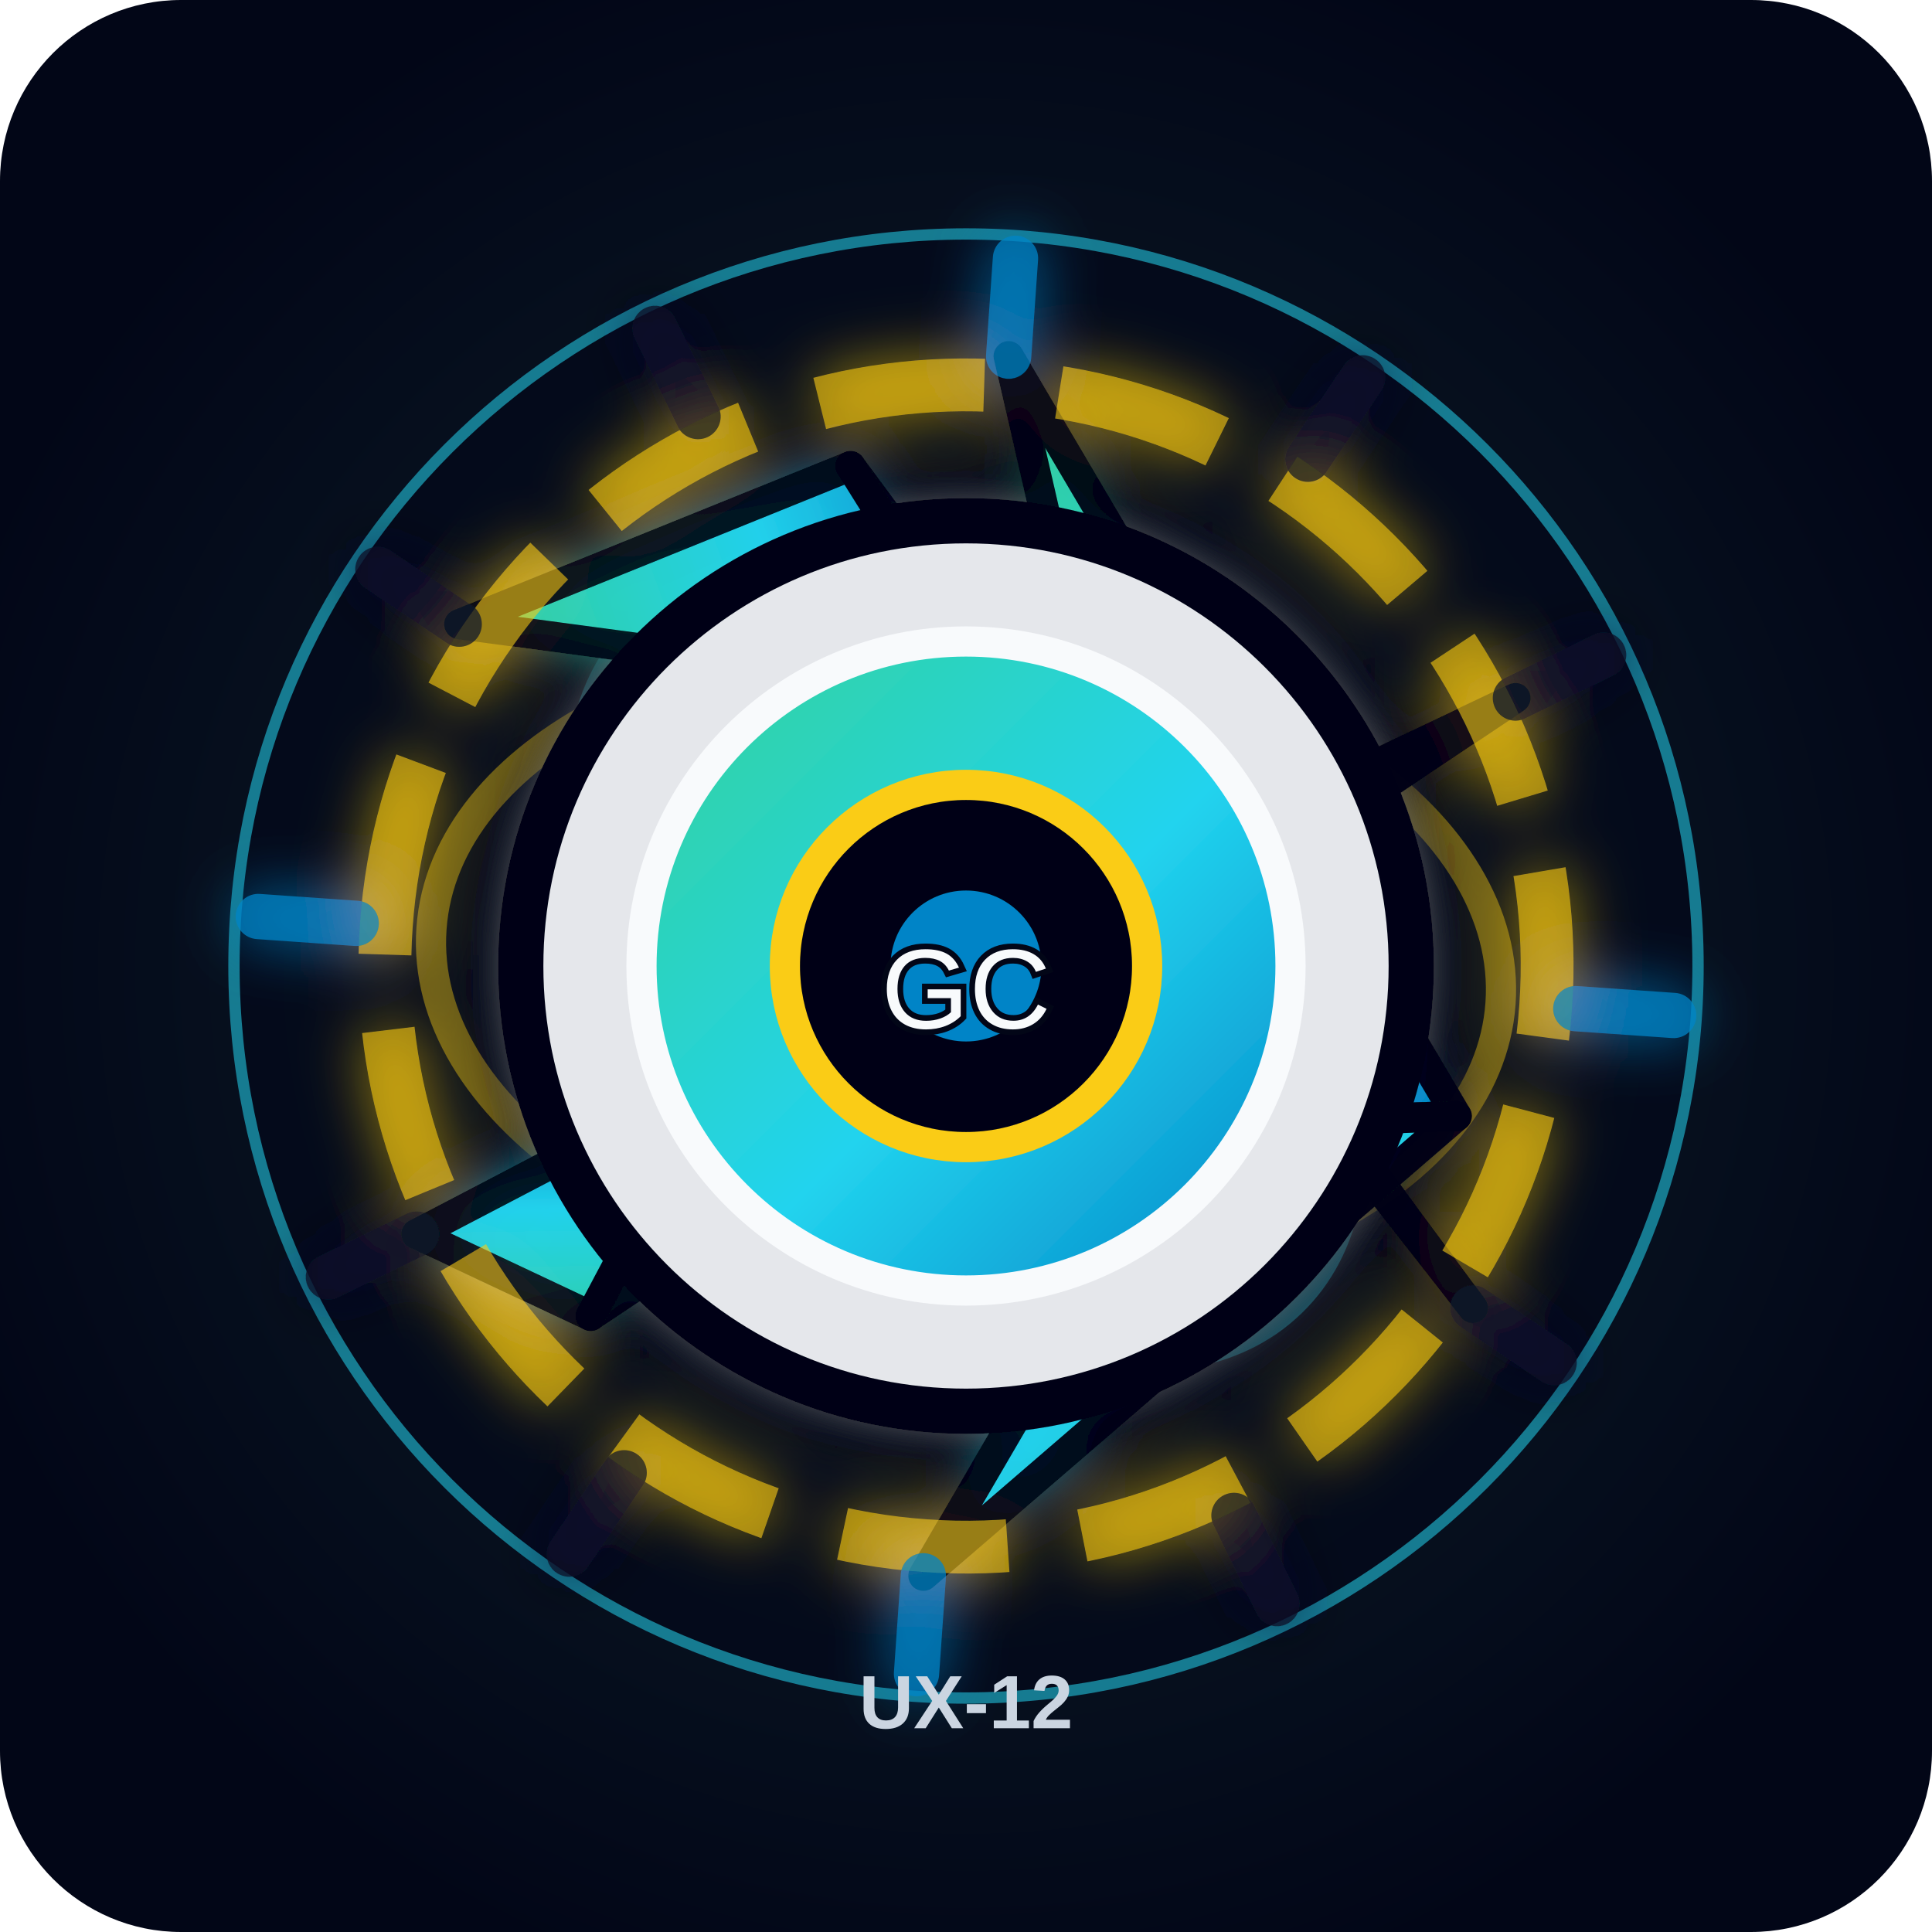
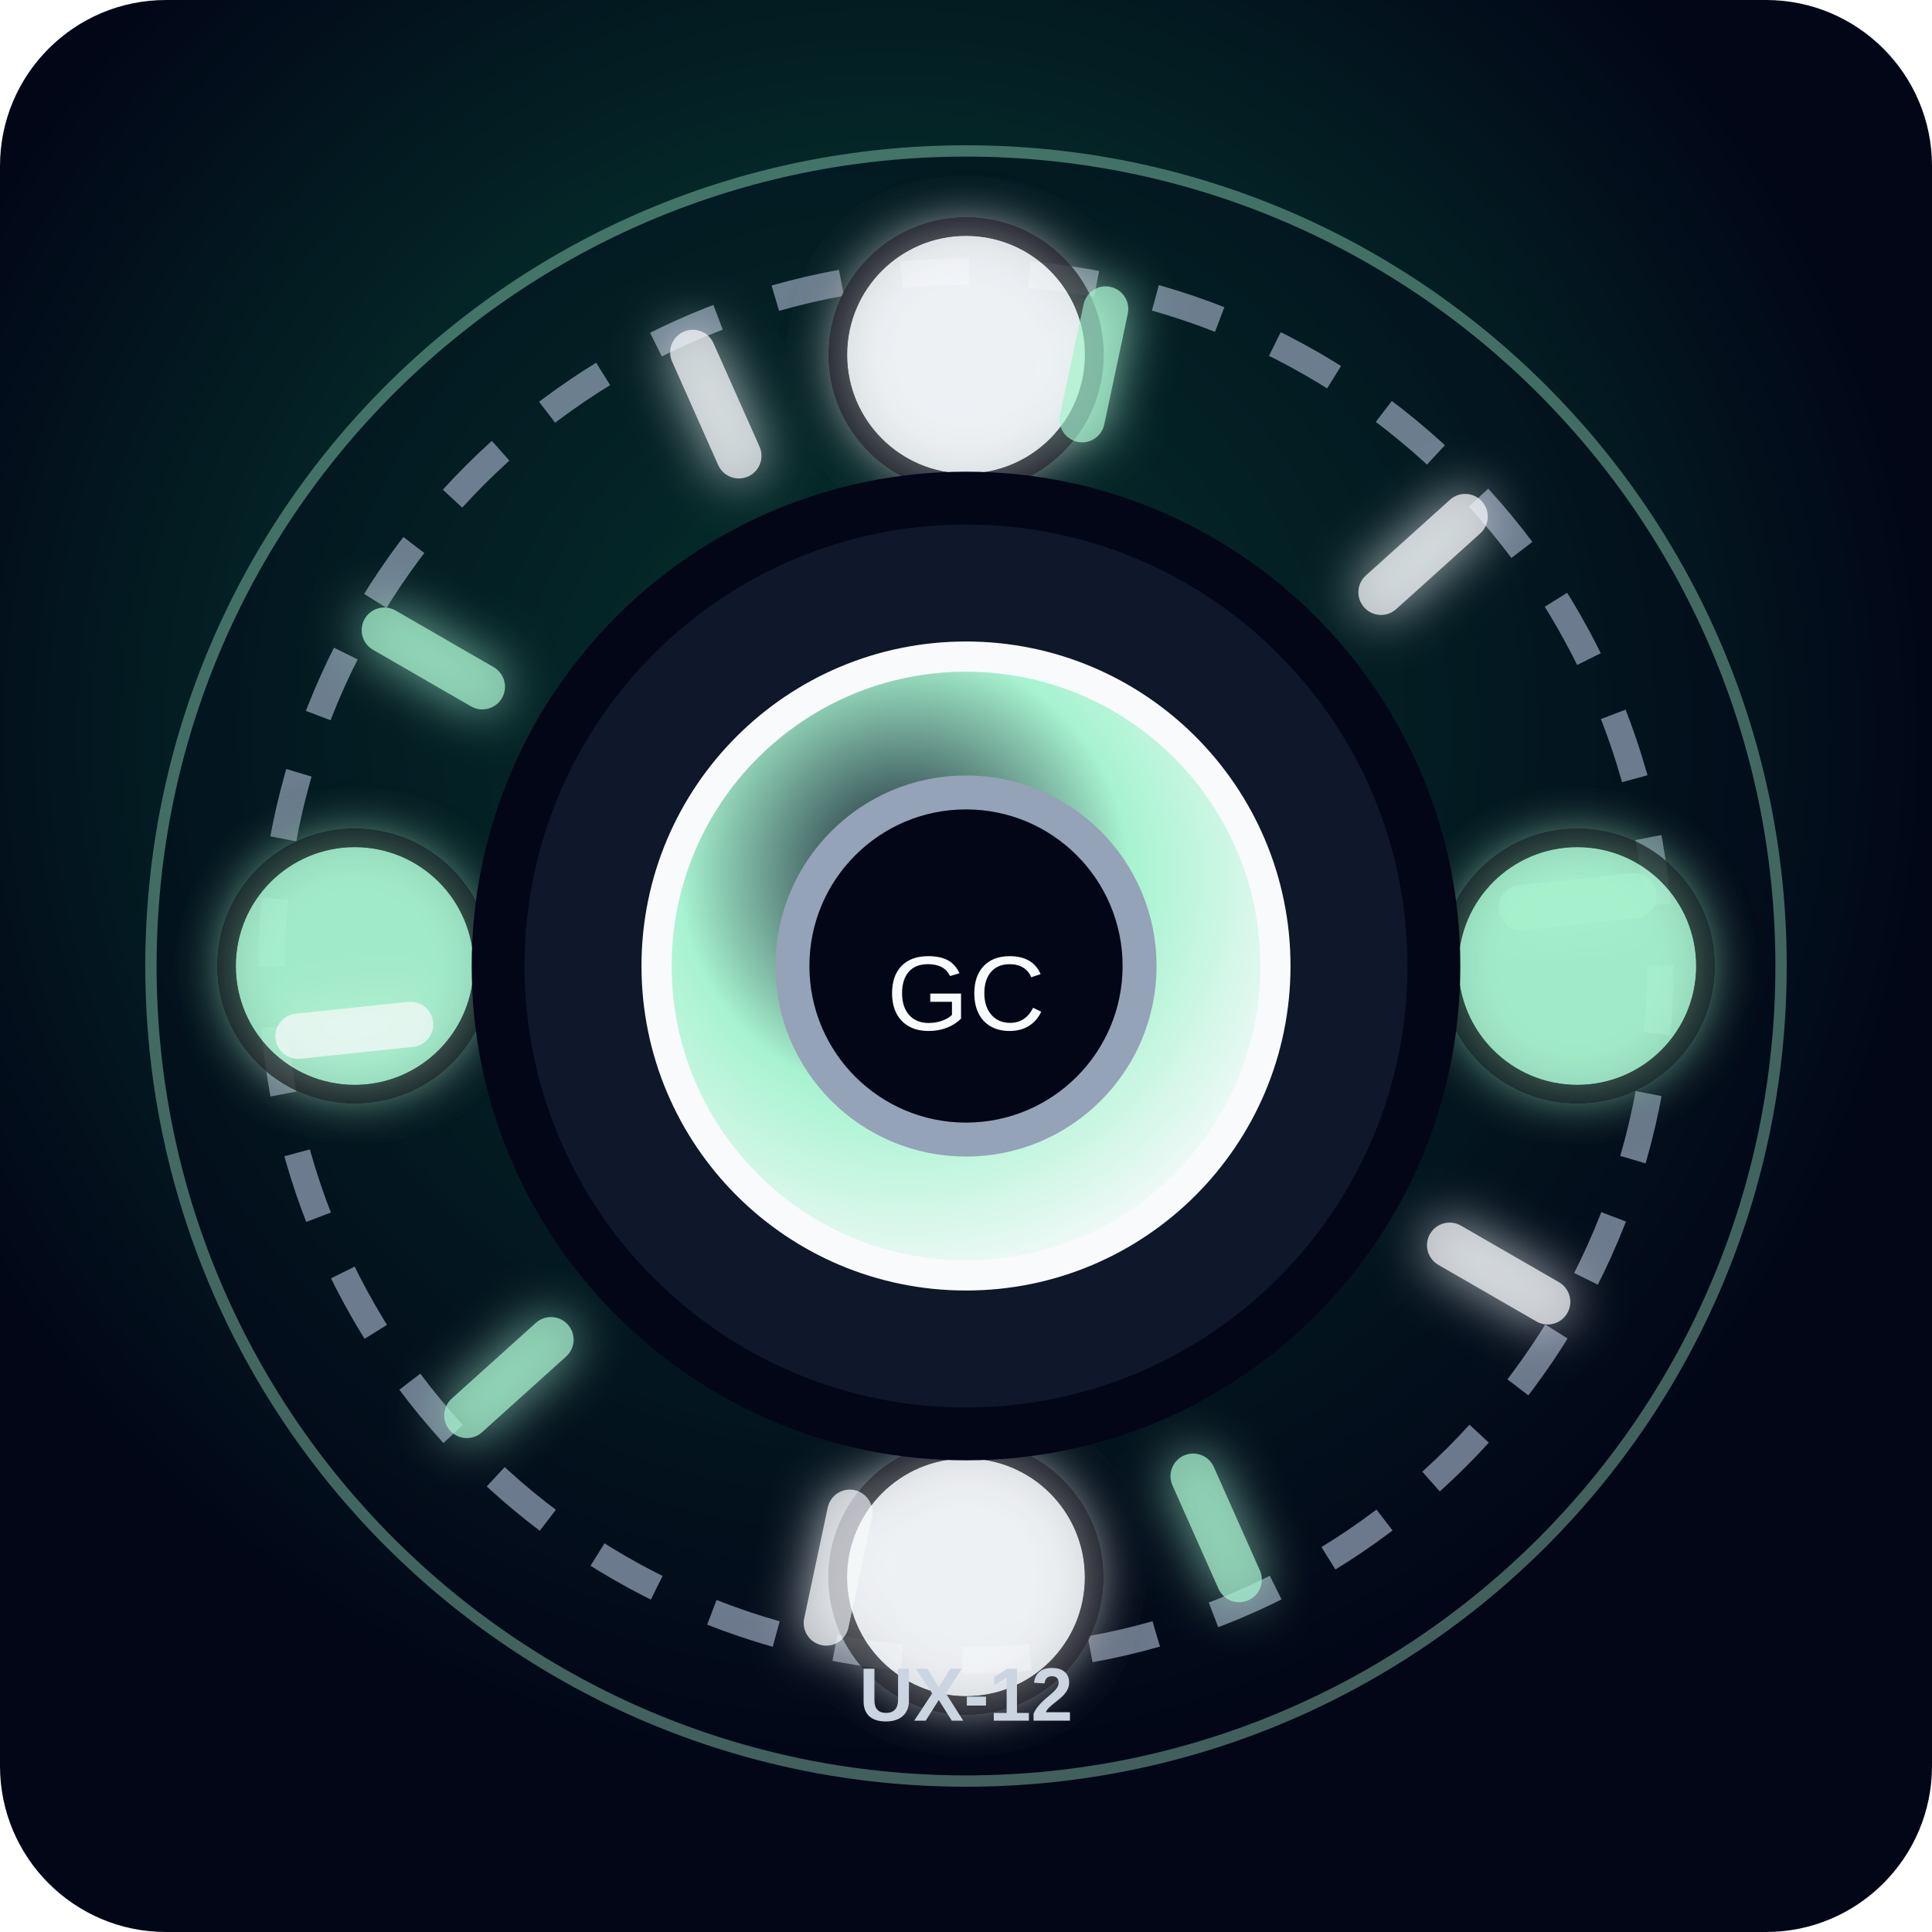
- <svg xmlns="http://www.w3.org/2000/svg" viewBox="0 0 512 512" role="img" aria-label="Ghost Circle 0-80GB original 2D Beyblade style visual">
+ <svg xmlns="http://www.w3.org/2000/svg" viewBox="0 0 512 512" role="img" aria-label="Ghost Circle 0-80GB original 2D fan-safe visual: pale ghost circle with soft hollow ring">
  <defs>
-     <radialGradient id="bg" cx="50%" cy="50%" r="55%">
-       <stop offset="0" stop-color="#1e293b" />
-       <stop offset="0.62" stop-color="#07111f" />
+     <radialGradient id="bg" cx="46%" cy="38%" r="75%">
+       <stop offset="0" stop-color="#064e3b" />
+       <stop offset="0.72" stop-color="#020617" />
      <stop offset="1" stop-color="#020617" />
    </radialGradient>
-     <linearGradient id="bladeGrad" x1="0" y1="0" x2="1" y2="1">
-       <stop offset="0" stop-color="#34d399" />
-       <stop offset="0.55" stop-color="#22d3ee" />
-       <stop offset="1" stop-color="#0284c7" />
-     </linearGradient>
-     <filter id="glow" x="-20%" y="-20%" width="140%" height="140%">
-       <feGaussianBlur stdDeviation="8" result="blur" />
+     <radialGradient id="core" cx="40%" cy="35%" r="70%">
+       <stop offset="0" stop-color="#0f172a" />
+       <stop offset="0.52" stop-color="#a7f3d0" />
+       <stop offset="1" stop-color="#f8fafc" />
+     </radialGradient>
+     <filter id="glow" x="-22%" y="-22%" width="144%" height="144%">
+       <feGaussianBlur stdDeviation="7" result="blur" />
      <feMerge>
        <feMergeNode in="blur" />
        <feMergeNode in="SourceGraphic" />
      </feMerge>
    </filter>
  </defs>
-   <rect width="512" height="512" rx="48" fill="url(#bg)" />
-   <circle cx="256" cy="256" r="194" fill="#020617" opacity="0.55" stroke="#22d3ee" stroke-width="3" />
-   <ellipse cx="256" cy="256" rx="142" ry="86" fill="none" stroke="#facc15" stroke-width="8" opacity="0.42" transform="rotate(4 256 256)" />
-   <ellipse cx="256" cy="256" rx="124" ry="76" fill="none" stroke="#22d3ee" stroke-width="8" opacity="0.36" transform="rotate(46 256 256)" />
-   <ellipse cx="256" cy="256" rx="106" ry="66" fill="none" stroke="#facc15" stroke-width="8" opacity="0.3" transform="rotate(88 256 256)" />
-   <ellipse cx="256" cy="256" rx="88" ry="56" fill="none" stroke="#22d3ee" stroke-width="8" opacity="0.24" transform="rotate(130 256 256)" />
+   <rect width="512" height="512" rx="44" fill="url(#bg)" />
+   <circle cx="256" cy="256" r="216" fill="#020617" opacity="0.38" stroke="#a7f3d0" stroke-width="3" />
+   <circle cx="256" cy="256" r="184" fill="none" stroke="#94a3b8" stroke-width="7" stroke-dasharray="18 16" opacity="0.72" />
  <g filter="url(#glow)">
-     <path d="M256 94 L388.514 286.593 L317.059 294.154 Z" fill="url(#bladeGrad)" stroke="#020617" stroke-width="8" stroke-linejoin="round" transform="rotate(4 256 256)" opacity="0.96" />
-     <path d="M256 94 L295.763 386.057 L253.487 327.956 Z" fill="url(#bladeGrad)" stroke="#020617" stroke-width="8" stroke-linejoin="round" transform="rotate(64 256 256)" opacity="0.96" />
-     <path d="M256 94 L163.248 355.464 L192.428 289.802 Z" fill="url(#bladeGrad)" stroke="#020617" stroke-width="8" stroke-linejoin="round" transform="rotate(124 256 256)" opacity="0.96" />
-     <path d="M256 94 L123.486 225.407 L194.941 217.846 Z" fill="url(#bladeGrad)" stroke="#020617" stroke-width="8" stroke-linejoin="round" transform="rotate(184 256 256)" opacity="0.96" />
-     <path d="M256 94 L216.237 125.943 L258.513 184.044 Z" fill="url(#bladeGrad)" stroke="#020617" stroke-width="8" stroke-linejoin="round" transform="rotate(244 256 256)" opacity="0.96" />
-     <path d="M256 94 L348.752 156.536 L319.572 222.198 Z" fill="url(#bladeGrad)" stroke="#020617" stroke-width="8" stroke-linejoin="round" transform="rotate(304 256 256)" opacity="0.96" />
-     <circle cx="256" cy="256" r="154" fill="none" stroke="#facc15" stroke-width="14" opacity="0.6" stroke-dasharray="44 20" transform="rotate(184 256 256)" />
-     <rect x="250" y="62" width="12" height="38" rx="6" fill="#0284c7" opacity="0.75" transform="rotate(4 256 256)" />
-     <rect x="250" y="62" width="12" height="38" rx="6" fill="#0f172a" opacity="0.75" transform="rotate(34 256 256)" />
-     <rect x="250" y="62" width="12" height="38" rx="6" fill="#0f172a" opacity="0.75" transform="rotate(64 256 256)" />
-     <rect x="250" y="62" width="12" height="38" rx="6" fill="#0284c7" opacity="0.75" transform="rotate(94 256 256)" />
-     <rect x="250" y="62" width="12" height="38" rx="6" fill="#0f172a" opacity="0.75" transform="rotate(124 256 256)" />
-     <rect x="250" y="62" width="12" height="38" rx="6" fill="#0f172a" opacity="0.75" transform="rotate(154 256 256)" />
-     <rect x="250" y="62" width="12" height="38" rx="6" fill="#0284c7" opacity="0.75" transform="rotate(184 256 256)" />
-     <rect x="250" y="62" width="12" height="38" rx="6" fill="#0f172a" opacity="0.75" transform="rotate(214 256 256)" />
-     <rect x="250" y="62" width="12" height="38" rx="6" fill="#0f172a" opacity="0.75" transform="rotate(244 256 256)" />
-     <rect x="250" y="62" width="12" height="38" rx="6" fill="#0284c7" opacity="0.75" transform="rotate(274 256 256)" />
-     <rect x="250" y="62" width="12" height="38" rx="6" fill="#0f172a" opacity="0.75" transform="rotate(304 256 256)" />
-     <rect x="250" y="62" width="12" height="38" rx="6" fill="#0f172a" opacity="0.75" transform="rotate(334 256 256)" />
-     <circle cx="256" cy="256" r="118" fill="#e5e7eb" stroke="#020617" stroke-width="12" />
-     <circle cx="256" cy="256" r="86" fill="url(#bladeGrad)" stroke="#f8fafc" stroke-width="8" />
-     <circle cx="256" cy="256" r="48" fill="#020617" stroke="#facc15" stroke-width="8" />
-     <circle cx="256" cy="256" r="24" fill="#0284c7" stroke="#020617" stroke-width="8" />
+     <circle cx="256.0" cy="94.0" r="34" fill="#f8fafc" opacity="0.8" stroke="#020617" stroke-width="5" />
+     <circle cx="418.0" cy="256.0" r="34" fill="#a7f3d0" opacity="0.8" stroke="#020617" stroke-width="5" />
+     <circle cx="256.0" cy="418.0" r="34" fill="#f8fafc" opacity="0.8" stroke="#020617" stroke-width="5" />
+     <circle cx="94.0" cy="256.0" r="34" fill="#a7f3d0" opacity="0.8" stroke="#020617" stroke-width="5" />
+     <rect x="250" y="72" width="12" height="42" rx="6" fill="#a7f3d0" opacity="0.72" transform="rotate(12 256 256)" />
+     <rect x="250" y="72" width="12" height="42" rx="6" fill="#f8fafc" opacity="0.72" transform="rotate(48 256 256)" />
+     <rect x="250" y="72" width="12" height="42" rx="6" fill="#a7f3d0" opacity="0.72" transform="rotate(84 256 256)" />
+     <rect x="250" y="72" width="12" height="42" rx="6" fill="#f8fafc" opacity="0.72" transform="rotate(120 256 256)" />
+     <rect x="250" y="72" width="12" height="42" rx="6" fill="#a7f3d0" opacity="0.72" transform="rotate(156 256 256)" />
+     <rect x="250" y="72" width="12" height="42" rx="6" fill="#f8fafc" opacity="0.72" transform="rotate(192 256 256)" />
+     <rect x="250" y="72" width="12" height="42" rx="6" fill="#a7f3d0" opacity="0.72" transform="rotate(228 256 256)" />
+     <rect x="250" y="72" width="12" height="42" rx="6" fill="#f8fafc" opacity="0.72" transform="rotate(264 256 256)" />
+     <rect x="250" y="72" width="12" height="42" rx="6" fill="#a7f3d0" opacity="0.72" transform="rotate(300 256 256)" />
+     <rect x="250" y="72" width="12" height="42" rx="6" fill="#f8fafc" opacity="0.72" transform="rotate(336 256 256)" />
  </g>
-   <text x="256" y="264" text-anchor="middle" dominant-baseline="middle" font-family="Arial Black, Arial, sans-serif" font-size="30" fill="#f8fafc" stroke="#020617" stroke-width="3" paint-order="stroke">GC</text>
-   <text x="256" y="458" text-anchor="middle" font-family="Arial, sans-serif" font-size="20" font-weight="700" fill="#cbd5e1">UX-12</text>
+   <circle cx="256" cy="256" r="124" fill="#0f172a" stroke="#020617" stroke-width="14" />
+   <circle cx="256" cy="256" r="104" fill="none" stroke="#0f172a" stroke-width="12" opacity="0.8" />
+   <circle cx="256" cy="256" r="82" fill="url(#core)" stroke="#f8fafc" stroke-width="8" />
+   <circle cx="256" cy="256" r="46" fill="#020617" stroke="#94a3b8" stroke-width="9" />
+   <text x="256" y="265" text-anchor="middle" dominant-baseline="middle" font-family="Arial Black, Arial, sans-serif" font-size="28" fill="#f8fafc">GC</text>
+   <text x="256" y="456" text-anchor="middle" font-family="Arial, sans-serif" font-size="20" font-weight="800" fill="#cbd5e1">UX-12</text>
</svg>
